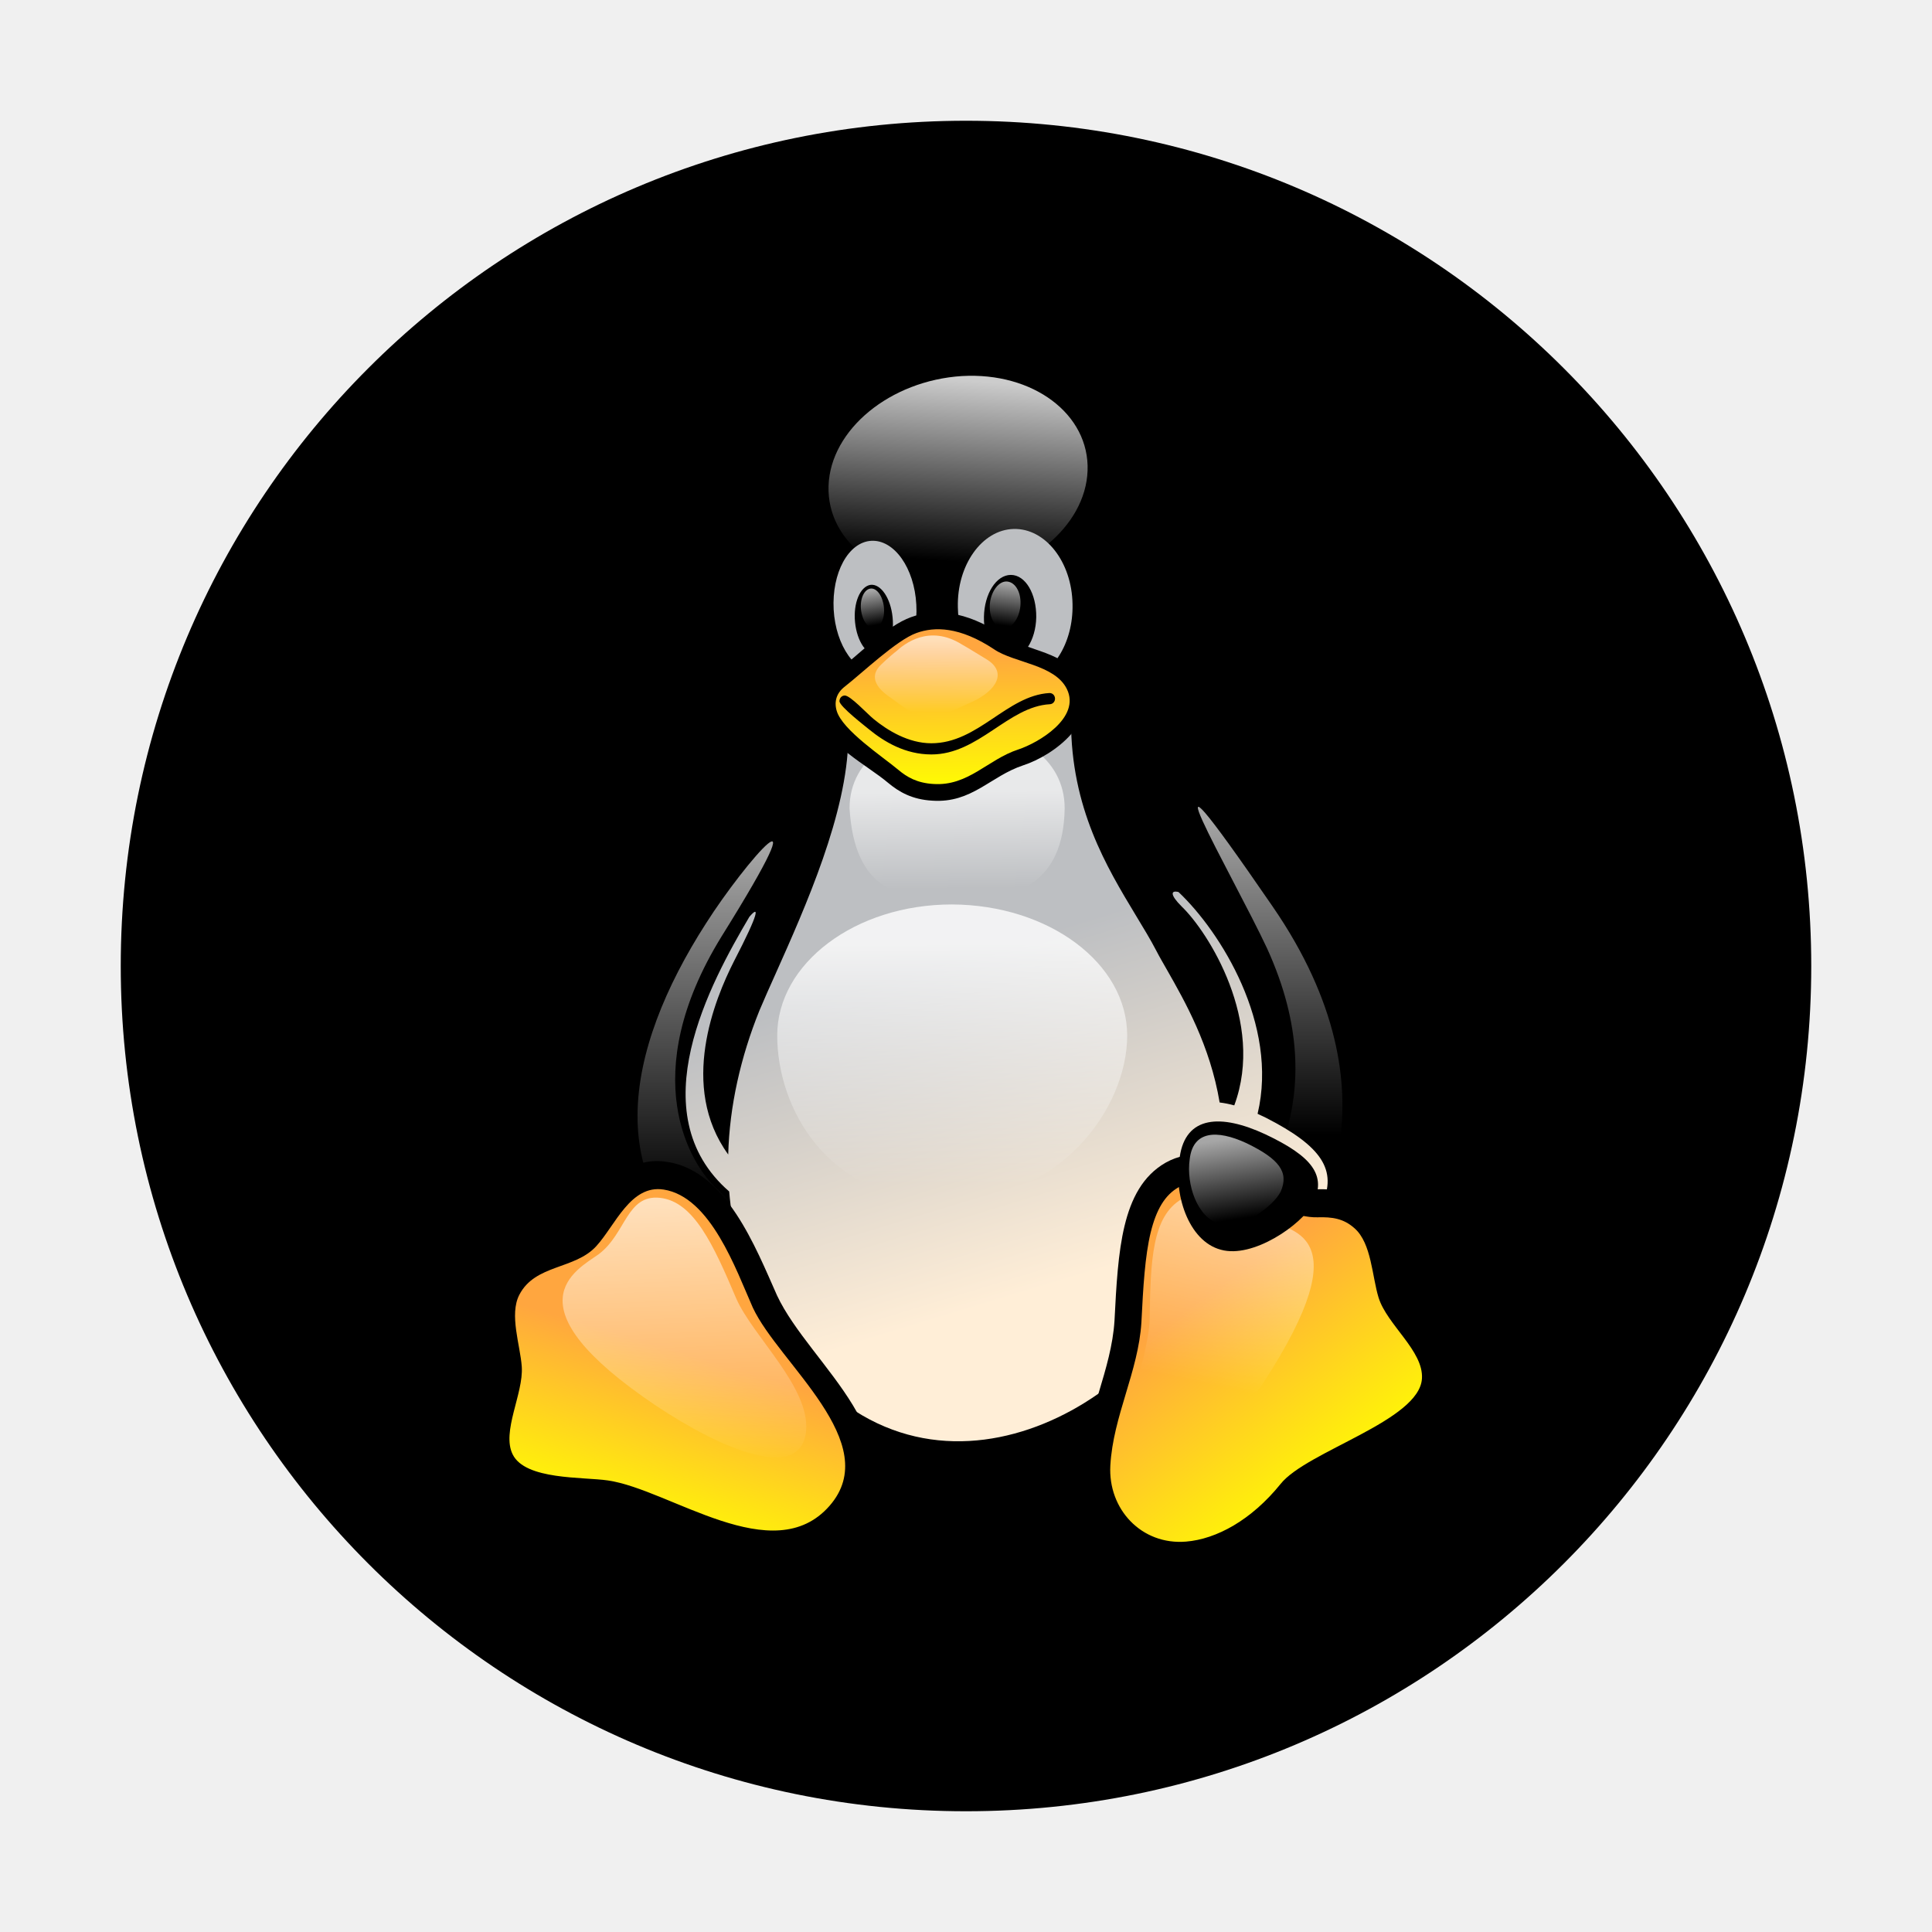
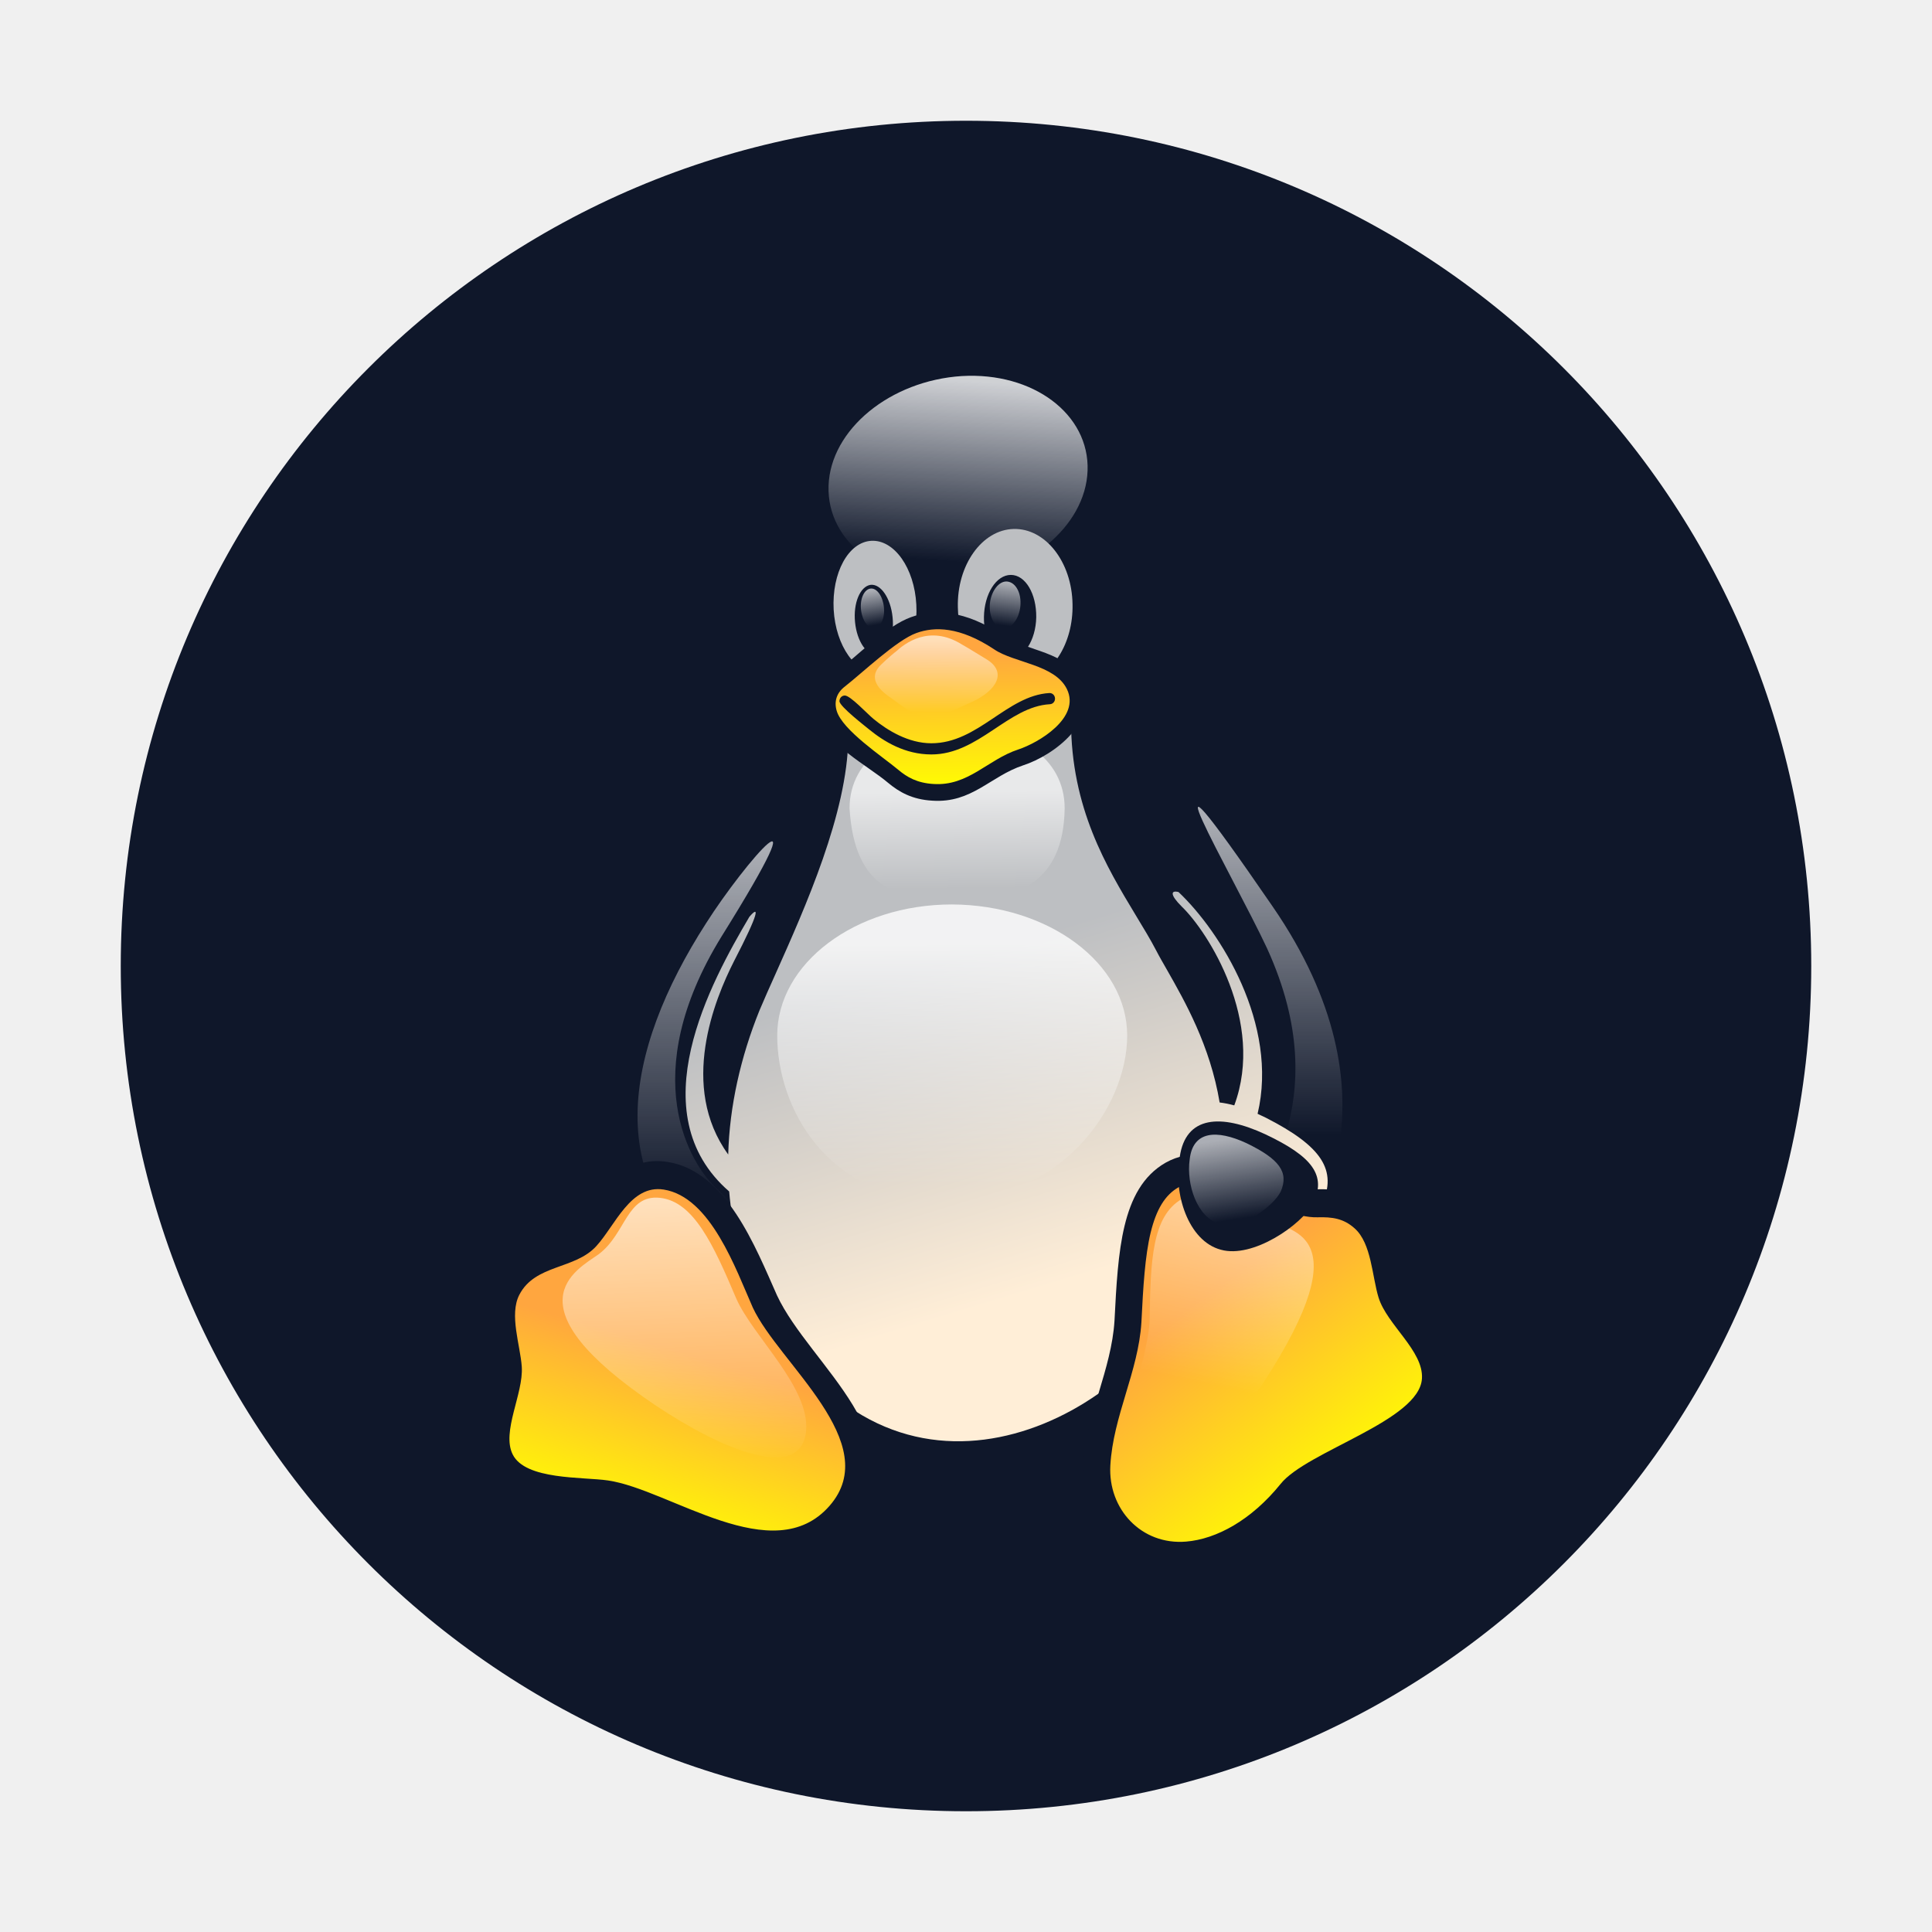
<svg xmlns="http://www.w3.org/2000/svg" viewBox="0 0 14 14" fill="none">
  <g id="linux" clip-path="url(#clip0_0_6)">
-     <path id="Vector" d="M13.125 7C13.125 10.381 10.384 13.125 7 13.125C3.616 13.125 0.875 10.381 0.875 7C0.875 3.616 3.616 0.875 7 0.875C10.384 0.875 13.125 3.616 13.125 7Z" fill="currentColor" />
-     <path id="Vector_2" d="M4.947 9.586C4.892 9.504 4.844 9.394 4.805 9.262C4.102 8.469 4.645 7.303 5.182 6.51C5.234 6.426 5.29 6.344 5.351 6.266C5.76 5.756 5.866 5.402 5.898 4.923C5.902 4.834 5.894 4.715 5.886 4.58C5.842 3.887 5.77 2.735 7.007 2.633C8.553 2.505 8.427 3.925 8.415 4.757C8.415 4.791 8.414 4.825 8.414 4.857C8.41 5.359 8.672 5.702 8.945 6.061C9.045 6.192 9.146 6.325 9.236 6.468C9.239 6.472 9.242 6.477 9.245 6.481C9.722 7.17 10.194 8.197 9.537 9.172C9.445 9.505 9.305 9.81 9.119 10.059C8.45 10.94 7.855 10.85 7.39 10.78C7.25 10.759 7.122 10.74 7.007 10.75C6.816 10.761 6.663 10.792 6.531 10.819C6.02 10.922 5.821 10.962 4.947 9.586Z" fill="currentColor" />
+     <path id="Vector" d="M13.125 7C13.125 10.381 10.384 13.125 7 13.125C3.616 13.125 0.875 10.381 0.875 7C0.875 3.616 3.616 0.875 7 0.875C10.384 0.875 13.125 3.616 13.125 7Z" fill="#0F172A" />
+     <path id="Vector_2" d="M4.947 9.586C4.892 9.504 4.844 9.394 4.805 9.262C4.102 8.469 4.645 7.303 5.182 6.51C5.234 6.426 5.29 6.344 5.351 6.266C5.76 5.756 5.866 5.402 5.898 4.923C5.902 4.834 5.894 4.715 5.886 4.58C5.842 3.887 5.77 2.735 7.007 2.633C8.553 2.505 8.427 3.925 8.415 4.757C8.415 4.791 8.414 4.825 8.414 4.857C8.41 5.359 8.672 5.702 8.945 6.061C9.045 6.192 9.146 6.325 9.236 6.468C9.239 6.472 9.242 6.477 9.245 6.481C9.722 7.17 10.194 8.197 9.537 9.172C9.445 9.505 9.305 9.81 9.119 10.059C8.45 10.94 7.855 10.85 7.39 10.78C7.25 10.759 7.122 10.74 7.007 10.75C6.816 10.761 6.663 10.792 6.531 10.819C6.02 10.922 5.821 10.962 4.947 9.586Z" fill="#0F172A" />
    <path id="Vector_3" d="M7.881 3.41C7.867 3.818 7.434 4.172 6.915 4.205C6.397 4.238 5.99 3.928 6.004 3.52C6.018 3.112 6.451 2.758 6.97 2.725C7.488 2.695 7.895 3.002 7.881 3.41Z" fill="url(#paint0_linear_0_6)" />
    <path id="Vector_4" fill-rule="evenodd" clip-rule="evenodd" d="M6.941 4.402C6.945 4.623 7.047 4.813 7.19 4.898C6.724 4.856 6.147 5.026 6.147 5.349C6.14 5.893 5.837 6.571 5.619 7.059C5.576 7.155 5.536 7.244 5.503 7.323C5.368 7.657 5.286 8.015 5.277 8.366C4.919 7.873 5.179 7.24 5.319 6.965C5.506 6.604 5.502 6.559 5.43 6.644C5.152 7.116 4.629 8.065 5.284 8.634C5.305 8.889 5.367 9.136 5.477 9.362C6.354 11.131 7.996 10.404 8.537 9.487C8.609 9.357 8.668 9.231 8.714 9.109C8.741 9.126 8.77 9.139 8.801 9.148C9.073 9.228 9.48 8.922 9.578 8.731C9.695 8.478 9.575 8.305 9.174 8.1C9.153 8.09 9.133 8.08 9.113 8.071C9.267 7.423 8.843 6.75 8.54 6.464C8.484 6.45 8.476 6.482 8.563 6.569C8.754 6.752 9.169 7.404 8.944 8.01C8.907 8 8.872 7.993 8.838 7.989C8.769 7.576 8.585 7.254 8.457 7.029C8.428 6.978 8.401 6.932 8.38 6.891C8.337 6.808 8.285 6.723 8.23 6.632C8.019 6.282 7.761 5.856 7.761 5.223C7.728 5.084 7.597 4.992 7.423 4.94C7.625 4.899 7.778 4.663 7.772 4.378C7.767 4.071 7.575 3.827 7.345 3.833C7.116 3.839 6.933 4.095 6.941 4.402ZM7.13 4.47C7.127 4.64 7.208 4.777 7.314 4.777C7.417 4.777 7.506 4.64 7.509 4.473C7.511 4.303 7.431 4.166 7.325 4.166C7.219 4.166 7.133 4.303 7.13 4.47Z" fill="url(#paint1_linear_0_6)" />
    <path id="Vector_5" fill-rule="evenodd" clip-rule="evenodd" d="M6.368 4.878C6.534 4.869 6.655 4.646 6.64 4.381C6.626 4.116 6.48 3.91 6.314 3.919C6.147 3.928 6.027 4.152 6.041 4.417C6.056 4.682 6.202 4.887 6.368 4.878ZM6.468 4.473C6.483 4.613 6.431 4.732 6.357 4.744C6.282 4.753 6.21 4.649 6.196 4.509C6.182 4.369 6.233 4.25 6.308 4.238C6.382 4.229 6.454 4.333 6.468 4.473Z" fill="url(#paint2_linear_0_6)" />
    <path id="Vector_6" d="M7.173 4.375C7.165 4.47 7.208 4.548 7.268 4.553C7.328 4.559 7.385 4.485 7.394 4.393C7.403 4.297 7.36 4.22 7.299 4.214C7.239 4.208 7.182 4.283 7.173 4.375Z" fill="url(#paint3_linear_0_6)" />
    <path id="Vector_7" d="M6.405 4.399C6.414 4.476 6.383 4.545 6.337 4.551C6.291 4.557 6.248 4.497 6.239 4.417C6.231 4.339 6.262 4.271 6.308 4.265C6.354 4.259 6.397 4.321 6.405 4.399Z" fill="url(#paint4_linear_0_6)" />
    <path id="Vector_8" d="M8.168 7.504C8.168 8.028 7.683 8.707 6.852 8.701C5.995 8.707 5.632 8.028 5.632 7.504C5.632 6.98 6.199 6.554 6.898 6.554C7.6 6.557 8.168 6.98 8.168 7.504Z" fill="url(#paint5_linear_0_6)" />
    <path id="Vector_9" d="M7.715 5.858C7.707 6.4 7.366 6.528 6.936 6.528C6.506 6.528 6.193 6.447 6.156 5.858C6.156 5.489 6.506 5.274 6.936 5.274C7.366 5.271 7.715 5.486 7.715 5.858Z" fill="url(#paint6_linear_0_6)" />
    <path id="Vector_10" d="M5.116 6.691C5.397 6.248 5.99 5.566 5.228 6.787C4.609 7.793 4.998 8.439 5.199 8.618C5.778 9.154 5.755 9.514 5.299 9.231C4.322 8.627 4.526 7.609 5.116 6.691Z" fill="url(#paint7_linear_0_6)" />
    <path id="Vector_11" d="M9.182 6.873C8.939 6.352 8.165 5.03 9.22 6.566C10.18 7.957 9.506 8.925 9.386 9.02C9.265 9.115 8.861 9.309 8.979 8.972C9.099 8.636 9.695 7.999 9.182 6.873Z" fill="url(#paint8_linear_0_6)" />
    <path id="Vector_12" d="M4.904 10.982C4.262 10.628 3.331 11.051 3.669 10.092C3.738 9.875 3.568 9.547 3.677 9.336C3.806 9.077 4.084 9.133 4.25 8.96C4.414 8.782 4.517 8.472 4.824 8.52C5.127 8.567 5.331 8.954 5.543 9.431C5.701 9.77 6.257 10.25 6.219 10.631C6.173 11.214 5.534 11.325 4.904 10.982Z" fill="url(#paint9_linear_0_6)" />
-     <path id="Vector_13" fill-rule="evenodd" clip-rule="evenodd" d="M4.321 9.03C4.165 9.201 3.878 9.16 3.763 9.383C3.689 9.527 3.77 9.747 3.781 9.904C3.794 10.099 3.633 10.374 3.715 10.539C3.807 10.726 4.223 10.701 4.406 10.728C4.857 10.794 5.603 11.378 6.011 10.912C6.41 10.456 5.643 9.88 5.455 9.475C5.333 9.2 5.15 8.673 4.809 8.62C4.569 8.583 4.459 8.879 4.321 9.03ZM4.838 8.42C5.262 8.486 5.474 9.036 5.631 9.388C5.869 9.897 6.683 10.445 6.155 11.048C5.676 11.596 4.919 11.008 4.379 10.929C4.109 10.889 3.683 10.918 3.542 10.632C3.42 10.386 3.603 10.164 3.586 9.919C3.572 9.71 3.489 9.486 3.591 9.288C3.73 9.01 3.998 9.077 4.181 8.89C4.374 8.677 4.49 8.365 4.838 8.42Z" fill="currentColor" />
+     <path id="Vector_13" fill-rule="evenodd" clip-rule="evenodd" d="M4.321 9.03C4.165 9.201 3.878 9.16 3.763 9.383C3.689 9.527 3.77 9.747 3.781 9.904C3.794 10.099 3.633 10.374 3.715 10.539C3.807 10.726 4.223 10.701 4.406 10.728C4.857 10.794 5.603 11.378 6.011 10.912C6.41 10.456 5.643 9.88 5.455 9.475C5.333 9.2 5.15 8.673 4.809 8.62C4.569 8.583 4.459 8.879 4.321 9.03ZM4.838 8.42C5.262 8.486 5.474 9.036 5.631 9.388C5.869 9.897 6.683 10.445 6.155 11.048C5.676 11.596 4.919 11.008 4.379 10.929C4.109 10.889 3.683 10.918 3.542 10.632C3.42 10.386 3.603 10.164 3.586 9.919C3.572 9.71 3.489 9.486 3.591 9.288C3.73 9.01 3.998 9.077 4.181 8.89C4.374 8.677 4.49 8.365 4.838 8.42Z" fill="#0F172A" />
    <path id="Vector_14" d="M9.354 10.818C9.824 10.226 10.87 10.348 10.165 9.535C10.016 9.359 10.062 8.984 9.879 8.823C9.664 8.627 9.426 8.788 9.208 8.686C8.99 8.576 8.761 8.365 8.495 8.514C8.228 8.666 8.199 9.059 8.174 9.577C8.151 9.949 7.824 10.571 7.999 10.914C8.251 11.444 8.907 11.372 9.354 10.818Z" fill="url(#paint10_linear_0_6)" />
-     <path id="Vector_15" fill-rule="evenodd" clip-rule="evenodd" d="M9.542 8.618C9.662 8.615 9.807 8.623 9.942 8.747C10.111 8.895 10.112 9.138 10.176 9.341C10.251 9.582 10.515 9.719 10.499 10.001C10.473 10.462 9.675 10.573 9.429 10.883C9.193 11.176 8.894 11.35 8.611 11.373C8.181 11.409 7.826 11.048 7.851 10.607C7.872 10.25 8.054 9.925 8.076 9.571C8.089 9.314 8.102 9.077 8.149 8.883C8.196 8.688 8.28 8.52 8.447 8.425C8.814 8.22 9.167 8.628 9.542 8.618ZM8.541 8.603C8.442 8.659 8.379 8.764 8.338 8.932C8.297 9.103 8.284 9.322 8.271 9.583C8.249 9.938 8.066 10.262 8.046 10.619C8.028 10.936 8.272 11.198 8.595 11.171C8.815 11.153 9.068 11.015 9.279 10.754C9.467 10.516 10.287 10.296 10.304 9.989C10.316 9.789 10.052 9.601 9.99 9.404C9.942 9.249 9.939 9.01 9.816 8.901C9.736 8.829 9.653 8.818 9.547 8.821C9.238 8.829 8.827 8.443 8.541 8.603Z" fill="currentColor" />
+     <path id="Vector_15" fill-rule="evenodd" clip-rule="evenodd" d="M9.542 8.618C9.662 8.615 9.807 8.623 9.942 8.747C10.111 8.895 10.112 9.138 10.176 9.341C10.251 9.582 10.515 9.719 10.499 10.001C10.473 10.462 9.675 10.573 9.429 10.883C9.193 11.176 8.894 11.35 8.611 11.373C8.181 11.409 7.826 11.048 7.851 10.607C7.872 10.25 8.054 9.925 8.076 9.571C8.089 9.314 8.102 9.077 8.149 8.883C8.196 8.688 8.28 8.52 8.447 8.425C8.814 8.22 9.167 8.628 9.542 8.618ZM8.541 8.603C8.442 8.659 8.379 8.764 8.338 8.932C8.297 9.103 8.284 9.322 8.271 9.583C8.249 9.938 8.066 10.262 8.046 10.619C8.028 10.936 8.272 11.198 8.595 11.171C8.815 11.153 9.068 11.015 9.279 10.754C9.467 10.516 10.287 10.296 10.304 9.989C10.316 9.789 10.052 9.601 9.99 9.404C9.942 9.249 9.939 9.01 9.816 8.901C9.736 8.829 9.653 8.818 9.547 8.821C9.238 8.829 8.827 8.443 8.541 8.603Z" fill="#0F172A" />
    <path id="Vector_16" d="M9.151 10.026C9.878 8.91 9.337 8.919 9.153 8.832C8.97 8.743 8.778 8.567 8.563 8.689C8.348 8.814 8.337 9.136 8.331 9.559C8.322 9.863 8.079 10.372 8.225 10.655C8.403 10.985 8.832 10.506 9.151 10.026Z" fill="url(#paint11_linear_0_6)" />
    <path id="Vector_17" d="M4.755 10.187C3.666 9.455 4.176 9.204 4.339 9.088C4.537 8.939 4.54 8.654 4.783 8.68C5.027 8.707 5.17 9.02 5.334 9.407C5.454 9.684 5.872 10.053 5.841 10.372C5.801 10.747 5.225 10.5 4.755 10.187Z" fill="url(#paint12_linear_0_6)" />
-     <path id="Vector_18" d="M9.515 8.722C9.429 8.877 9.079 9.121 8.847 9.056C8.609 8.993 8.5 8.645 8.549 8.383C8.592 8.085 8.847 8.07 9.168 8.219C9.509 8.38 9.615 8.517 9.515 8.722Z" fill="currentColor" />
+     <path id="Vector_18" d="M9.515 8.722C9.429 8.877 9.079 9.121 8.847 9.056C8.609 8.993 8.5 8.645 8.549 8.383C8.592 8.085 8.847 8.07 9.168 8.219C9.509 8.38 9.615 8.517 9.515 8.722Z" fill="#0F172A" />
    <path id="Vector_19" d="M9.28 8.636C9.225 8.743 8.996 8.913 8.836 8.868C8.675 8.823 8.595 8.582 8.621 8.401C8.644 8.195 8.815 8.183 9.033 8.284C9.268 8.398 9.343 8.493 9.28 8.636Z" fill="url(#paint13_linear_0_6)" />
    <path id="Vector_20" d="M6.316 4.75C6.431 4.64 6.709 4.304 7.236 4.655C7.334 4.72 7.414 4.726 7.6 4.81C7.976 4.971 7.798 5.358 7.397 5.489C7.225 5.545 7.07 5.763 6.761 5.742C6.494 5.727 6.425 5.545 6.262 5.447C5.972 5.277 5.929 5.048 6.087 4.926C6.245 4.804 6.305 4.759 6.316 4.75Z" fill="url(#paint14_linear_0_6)" />
-     <path id="Vector_21" fill-rule="evenodd" clip-rule="evenodd" d="M6.122 4.975C6.062 5.021 6.043 5.083 6.063 5.151C6.104 5.291 6.397 5.484 6.509 5.578C6.573 5.632 6.646 5.674 6.764 5.681C7.017 5.698 7.158 5.503 7.379 5.431C7.525 5.383 7.833 5.201 7.731 4.993C7.644 4.815 7.35 4.804 7.205 4.706C6.954 4.539 6.771 4.54 6.641 4.587C6.498 4.638 6.251 4.874 6.122 4.975ZM6.602 4.472C6.772 4.411 6.992 4.42 7.268 4.604C7.45 4.726 7.726 4.714 7.835 4.938C7.975 5.222 7.637 5.474 7.414 5.546C7.176 5.625 7.043 5.821 6.757 5.802C6.609 5.794 6.514 5.738 6.436 5.673C6.274 5.537 6.001 5.408 5.939 5.193C5.904 5.074 5.954 4.953 6.052 4.877C6.21 4.755 6.423 4.536 6.602 4.472Z" fill="currentColor" />
-     <path id="Vector_22" fill-rule="evenodd" clip-rule="evenodd" d="M7.645 5.061C7.646 5.083 7.63 5.102 7.608 5.103C7.305 5.12 7.092 5.467 6.749 5.467C6.558 5.467 6.406 5.374 6.297 5.285C6.276 5.267 6.083 5.119 6.083 5.081C6.083 5.058 6.1 5.04 6.122 5.04C6.162 5.04 6.284 5.172 6.329 5.209C6.431 5.293 6.583 5.386 6.749 5.386C7.088 5.386 7.296 5.04 7.604 5.022C7.626 5.021 7.644 5.038 7.645 5.061Z" fill="currentColor" />
+     <path id="Vector_21" fill-rule="evenodd" clip-rule="evenodd" d="M6.122 4.975C6.062 5.021 6.043 5.083 6.063 5.151C6.104 5.291 6.397 5.484 6.509 5.578C6.573 5.632 6.646 5.674 6.764 5.681C7.017 5.698 7.158 5.503 7.379 5.431C7.525 5.383 7.833 5.201 7.731 4.993C7.644 4.815 7.35 4.804 7.205 4.706C6.954 4.539 6.771 4.54 6.641 4.587C6.498 4.638 6.251 4.874 6.122 4.975ZM6.602 4.472C6.772 4.411 6.992 4.42 7.268 4.604C7.45 4.726 7.726 4.714 7.835 4.938C7.975 5.222 7.637 5.474 7.414 5.546C7.176 5.625 7.043 5.821 6.757 5.802C6.609 5.794 6.514 5.738 6.436 5.673C6.274 5.537 6.001 5.408 5.939 5.193C5.904 5.074 5.954 4.953 6.052 4.877C6.21 4.755 6.423 4.536 6.602 4.472Z" fill="#0F172A" />
+     <path id="Vector_22" fill-rule="evenodd" clip-rule="evenodd" d="M7.645 5.061C7.646 5.083 7.63 5.102 7.608 5.103C7.305 5.12 7.092 5.467 6.749 5.467C6.558 5.467 6.406 5.374 6.297 5.285C6.276 5.267 6.083 5.119 6.083 5.081C6.083 5.058 6.1 5.04 6.122 5.04C6.162 5.04 6.284 5.172 6.329 5.209C6.431 5.293 6.583 5.386 6.749 5.386C7.088 5.386 7.296 5.04 7.604 5.022C7.626 5.021 7.644 5.038 7.645 5.061Z" fill="#0F172A" />
    <path id="Vector_23" d="M6.494 4.72C6.552 4.667 6.732 4.521 6.97 4.67C7.022 4.699 7.073 4.732 7.148 4.777C7.3 4.869 7.225 5.003 7.042 5.087C6.959 5.122 6.821 5.2 6.718 5.194C6.603 5.182 6.526 5.104 6.451 5.054C6.311 4.959 6.32 4.878 6.385 4.816C6.434 4.768 6.489 4.723 6.494 4.72Z" fill="url(#paint15_linear_0_6)" />
  </g>
  <defs>
    <linearGradient id="paint0_linear_0_6" x1="7.025" y1="2.759" x2="6.928" y2="4.071" gradientUnits="userSpaceOnUse">
      <stop stop-color="white" stop-opacity="0.8" />
      <stop offset="1" stop-color="white" stop-opacity="0" />
    </linearGradient>
    <linearGradient id="paint1_linear_0_6" x1="5.642" y1="9.919" x2="4.922" y2="7.556" gradientUnits="userSpaceOnUse">
      <stop stop-color="#FFEED7" />
      <stop offset="1" stop-color="#BDBFC2" />
    </linearGradient>
    <linearGradient id="paint2_linear_0_6" x1="5.642" y1="9.919" x2="4.922" y2="7.556" gradientUnits="userSpaceOnUse">
      <stop stop-color="#FFEED7" />
      <stop offset="1" stop-color="#BDBFC2" />
    </linearGradient>
    <linearGradient id="paint3_linear_0_6" x1="7.292" y1="4.224" x2="7.251" y2="4.53" gradientUnits="userSpaceOnUse">
      <stop stop-color="white" stop-opacity="0.65" />
      <stop offset="1" stop-color="white" stop-opacity="0" />
    </linearGradient>
    <linearGradient id="paint4_linear_0_6" x1="6.315" y1="4.28" x2="6.359" y2="4.527" gradientUnits="userSpaceOnUse">
      <stop stop-color="white" stop-opacity="0.65" />
      <stop offset="1" stop-color="white" stop-opacity="0" />
    </linearGradient>
    <linearGradient id="paint5_linear_0_6" x1="6.896" y1="6.838" x2="6.903" y2="8.587" gradientUnits="userSpaceOnUse">
      <stop stop-color="white" stop-opacity="0.8" />
      <stop offset="1" stop-color="white" stop-opacity="0" />
    </linearGradient>
    <linearGradient id="paint6_linear_0_6" x1="6.935" y1="5.742" x2="6.943" y2="6.437" gradientUnits="userSpaceOnUse">
      <stop stop-color="white" stop-opacity="0.65" />
      <stop offset="1" stop-color="white" stop-opacity="0" />
    </linearGradient>
    <linearGradient id="paint7_linear_0_6" x1="5.128" y1="6.171" x2="5.128" y2="8.723" gradientUnits="userSpaceOnUse">
      <stop stop-color="white" stop-opacity="0.65" />
      <stop offset="1" stop-color="white" stop-opacity="0" />
    </linearGradient>
    <linearGradient id="paint8_linear_0_6" x1="9.202" y1="5.922" x2="9.201" y2="8.227" gradientUnits="userSpaceOnUse">
      <stop stop-color="white" stop-opacity="0.65" />
      <stop offset="1" stop-color="white" stop-opacity="0" />
    </linearGradient>
    <linearGradient id="paint9_linear_0_6" x1="5" y1="9.816" x2="4.609" y2="11.122" gradientUnits="userSpaceOnUse">
      <stop stop-color="#FFA63F" />
      <stop offset="1" stop-color="#FFFF00" />
    </linearGradient>
    <linearGradient id="paint10_linear_0_6" x1="8.698" y1="9.419" x2="9.741" y2="10.841" gradientUnits="userSpaceOnUse">
      <stop stop-color="#FFA63F" />
      <stop offset="1" stop-color="#FFFF00" />
    </linearGradient>
    <linearGradient id="paint11_linear_0_6" x1="8.977" y1="8.283" x2="8.613" y2="10.002" gradientUnits="userSpaceOnUse">
      <stop stop-color="white" stop-opacity="0.65" />
      <stop offset="1" stop-color="white" stop-opacity="0" />
    </linearGradient>
    <linearGradient id="paint12_linear_0_6" x1="4.92" y1="8.708" x2="4.993" y2="10.642" gradientUnits="userSpaceOnUse">
      <stop stop-color="white" stop-opacity="0.65" />
      <stop offset="1" stop-color="white" stop-opacity="0" />
    </linearGradient>
    <linearGradient id="paint13_linear_0_6" x1="8.914" y1="8.252" x2="8.999" y2="8.83" gradientUnits="userSpaceOnUse">
      <stop stop-color="white" stop-opacity="0.65" />
      <stop offset="1" stop-color="white" stop-opacity="0" />
    </linearGradient>
    <linearGradient id="paint14_linear_0_6" x1="6.897" y1="4.718" x2="6.904" y2="5.736" gradientUnits="userSpaceOnUse">
      <stop stop-color="#FFA63F" />
      <stop offset="1" stop-color="#FFFF00" />
    </linearGradient>
    <linearGradient id="paint15_linear_0_6" x1="6.786" y1="4.622" x2="6.784" y2="5.16" gradientUnits="userSpaceOnUse">
      <stop stop-color="white" stop-opacity="0.65" />
      <stop offset="1" stop-color="white" stop-opacity="0" />
    </linearGradient>
    <clipPath id="clip0_0_6">
      <rect width="14" height="14" fill="white" />
    </clipPath>
  </defs>
</svg>
